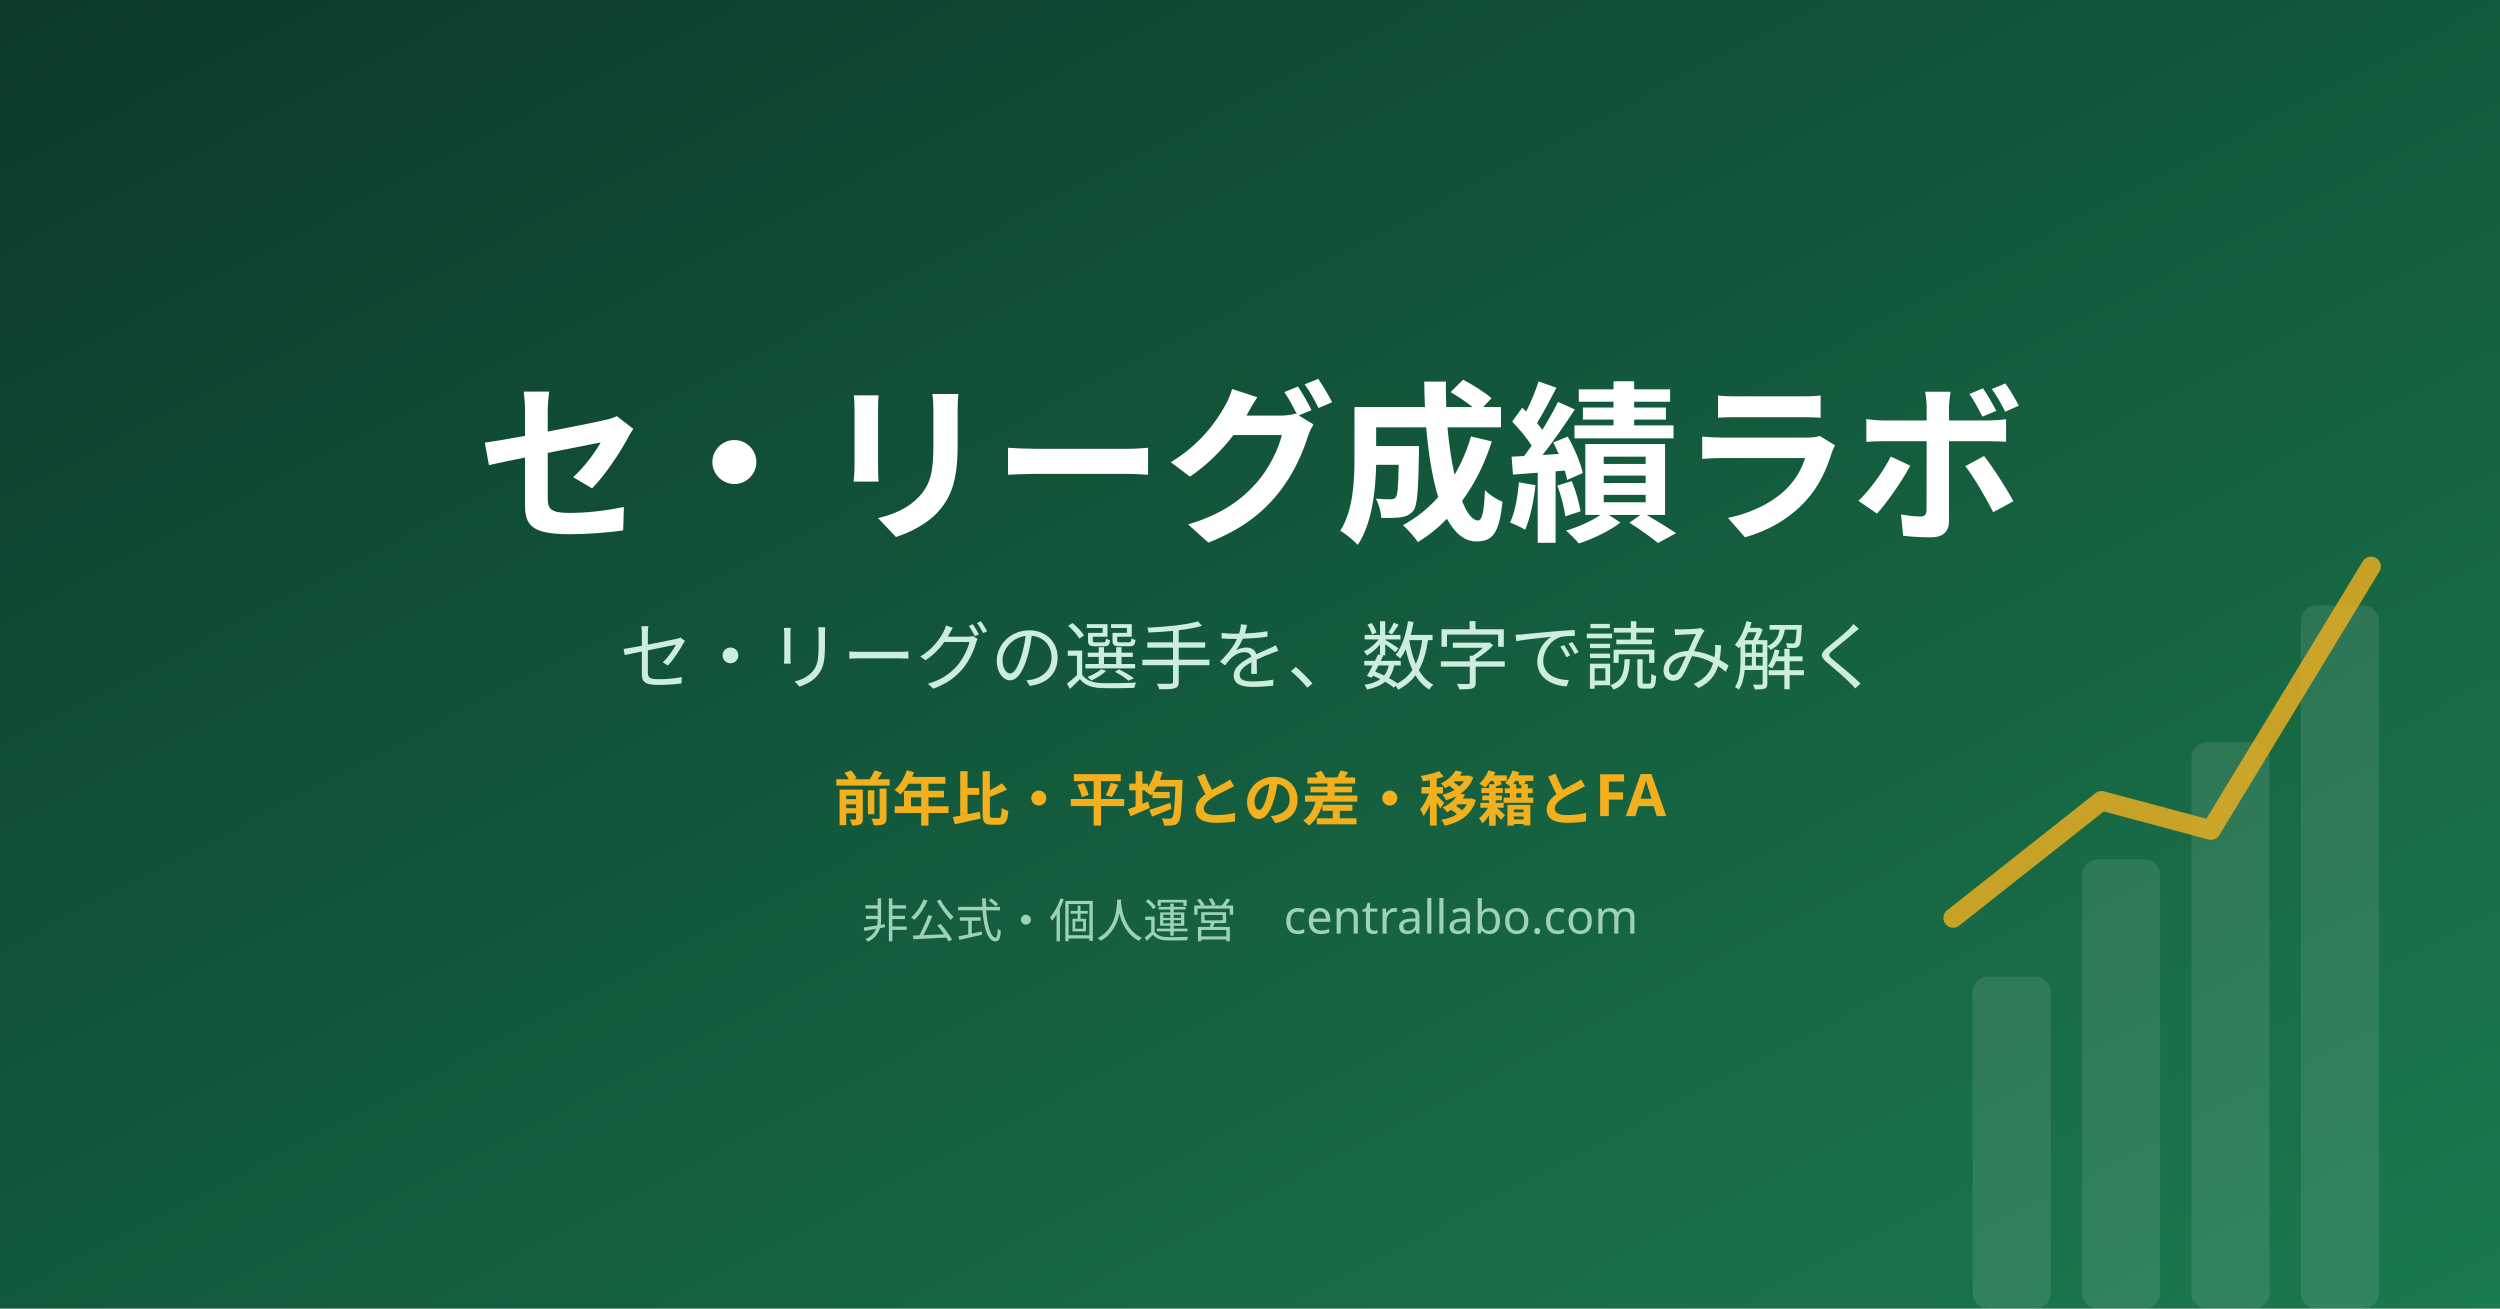
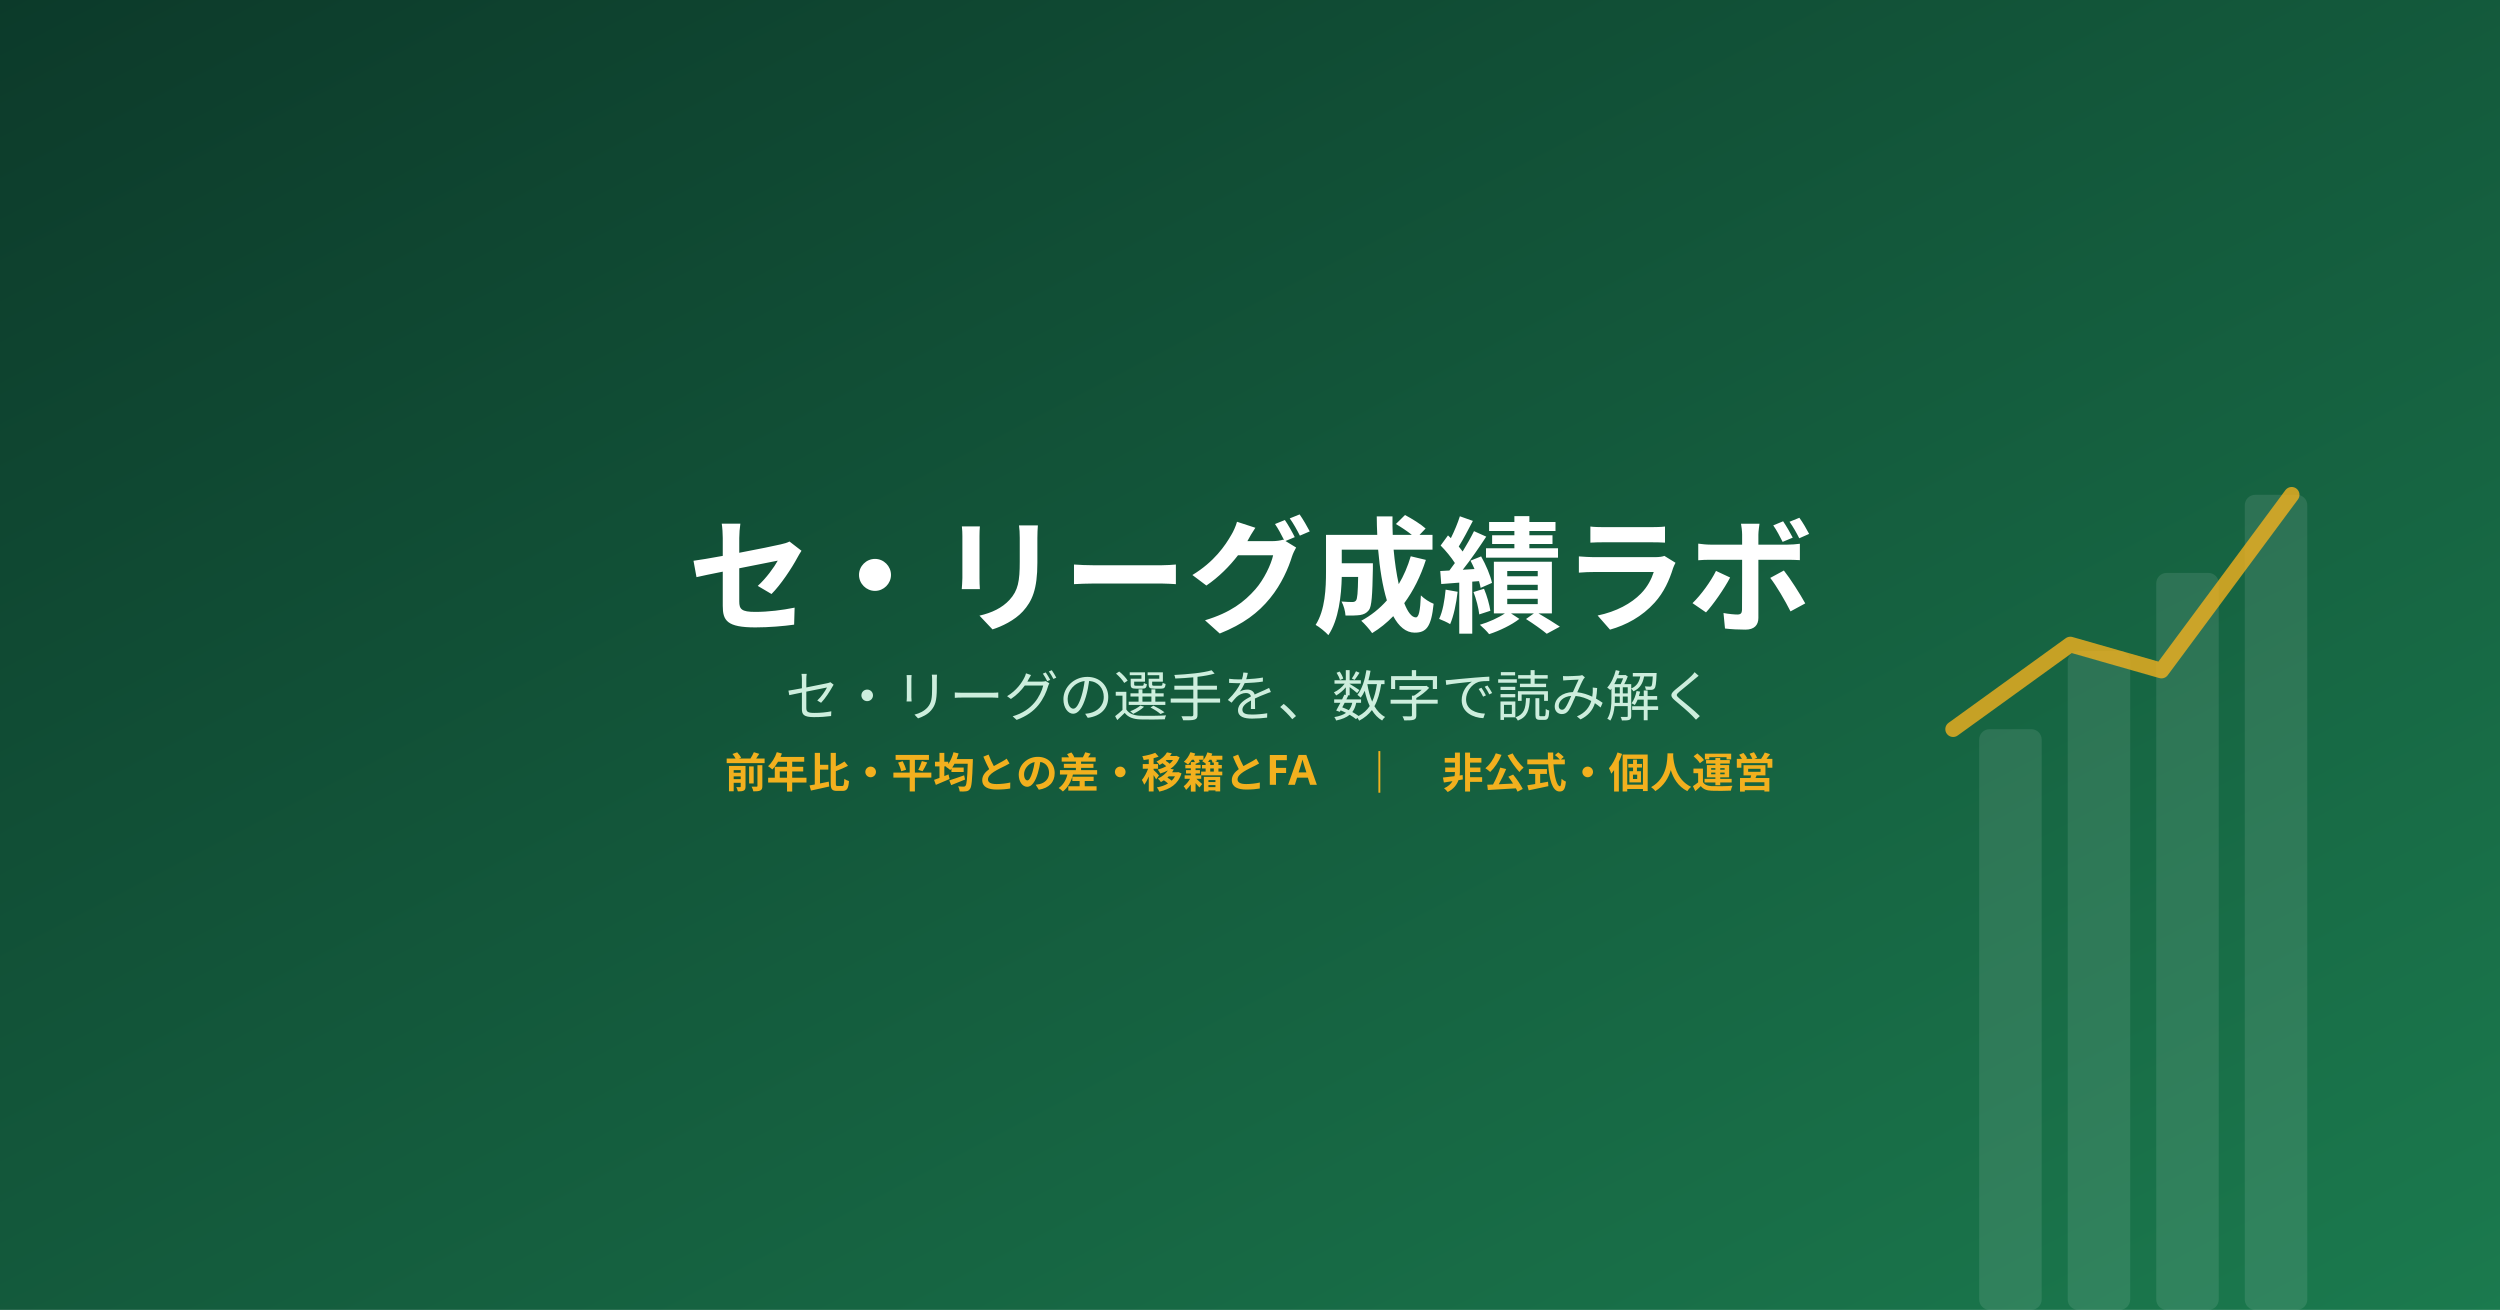
- <svg xmlns="http://www.w3.org/2000/svg" width="1280" height="670" viewBox="0 0 1280 670">
+ <svg xmlns="http://www.w3.org/2000/svg" width="1920" height="1006" viewBox="0 0 1920 1006">
  <defs>
    <linearGradient id="bg" x1="0" y1="0" x2="1" y2="1">
      <stop offset="0" stop-color="#0c3a2a" />
      <stop offset="1" stop-color="#1b7a4e" />
    </linearGradient>
  </defs>
-   <rect width="1280" height="670" fill="url(#bg)" />
+   <rect width="1920" height="1006" fill="url(#bg)" />
  <g fill="#ffffff" opacity="0.10">
-     <rect x="1010" y="500" width="40" height="170" rx="8" />
-     <rect x="1066" y="440" width="40" height="230" rx="8" />
-     <rect x="1122" y="380" width="40" height="290" rx="8" />
-     <rect x="1178" y="310" width="40" height="360" rx="8" />
+     <rect x="1520" y="560" width="48" height="446" rx="8" />
+     <rect x="1588" y="500" width="48" height="506" rx="8" />
+     <rect x="1656" y="440" width="48" height="566" rx="8" />
+     <rect x="1724" y="380" width="48" height="626" rx="8" />
  </g>
-   <path d="M1000 470 L 1076 410 L 1132 425 L 1214 290" fill="none" stroke="#f2b01e" stroke-width="10" stroke-linecap="round" stroke-linejoin="round" opacity="0.8" />
-   <text x="640" y="270" text-anchor="middle" font-family="IPAGothic, sans-serif" font-size="88" font-weight="700" fill="#ffffff">セ・リーグ成績ラボ</text>
-   <text x="640" y="350" text-anchor="middle" font-family="IPAGothic, sans-serif" font-size="38" fill="#cdeedd">セ・リーグの選手を、数字で読み解く</text>
-   <text x="640" y="420" text-anchor="middle" font-family="IPAGothic, sans-serif" font-size="30" fill="#f2b01e" font-weight="700">前年比・平均との差・移籍とFA</text>
-   <text x="640" y="480" text-anchor="middle" font-family="IPAGothic, sans-serif" font-size="24" fill="#9fd1b8">非公式・個人運営　centrallabo.com</text>
+   <path d="M1500 560 L 1590 495 L 1660 515 L 1760 380" fill="none" stroke="#f2b01e" stroke-width="12" stroke-linecap="round" stroke-linejoin="round" opacity="0.8" />
+   <text x="960" y="478" text-anchor="middle" font-family="IPAGothic, sans-serif" font-size="96" font-weight="700" fill="#ffffff">セ・リーグ成績ラボ</text>
+   <text x="960" y="550" text-anchor="middle" font-family="IPAGothic, sans-serif" font-size="42" fill="#cdeedd">セ・リーグの選手を、数字で読み解く</text>
+   <text x="960" y="605" text-anchor="middle" font-family="IPAGothic, sans-serif" font-size="32" fill="#f2b01e" font-weight="700">前年比・平均との差・移籍とFA　｜　非公式・個人運営</text>
</svg>
